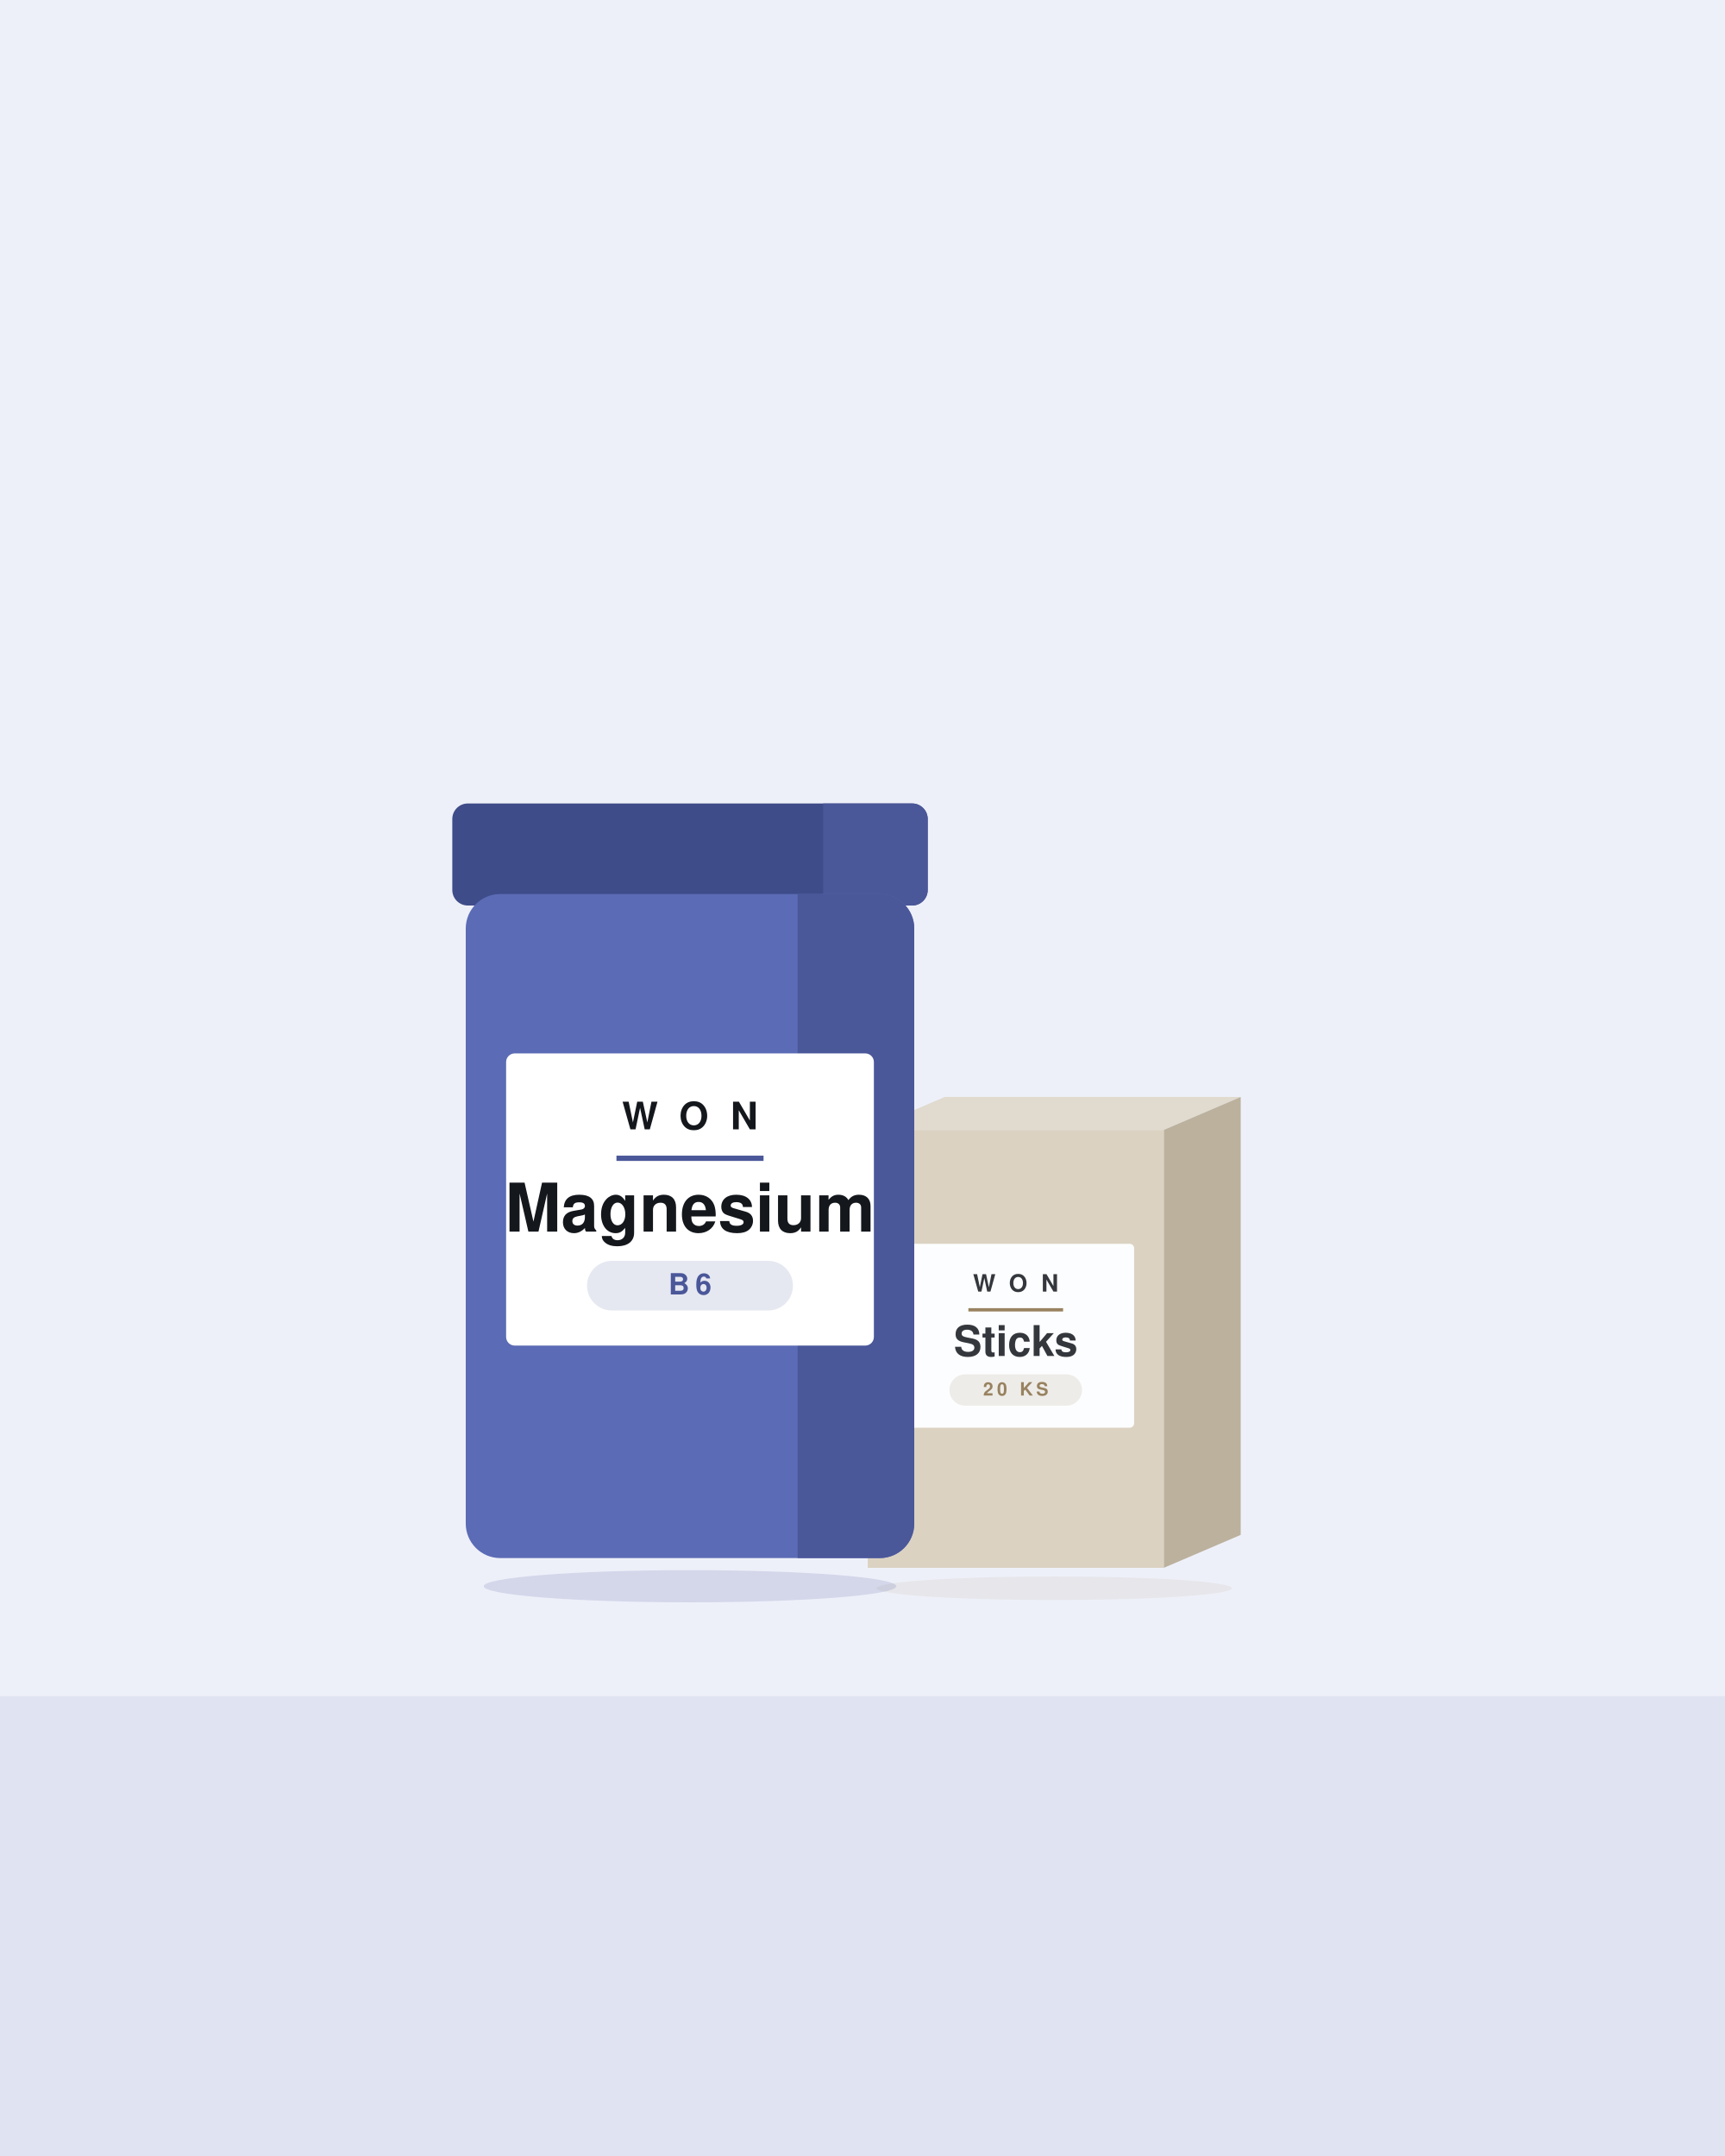
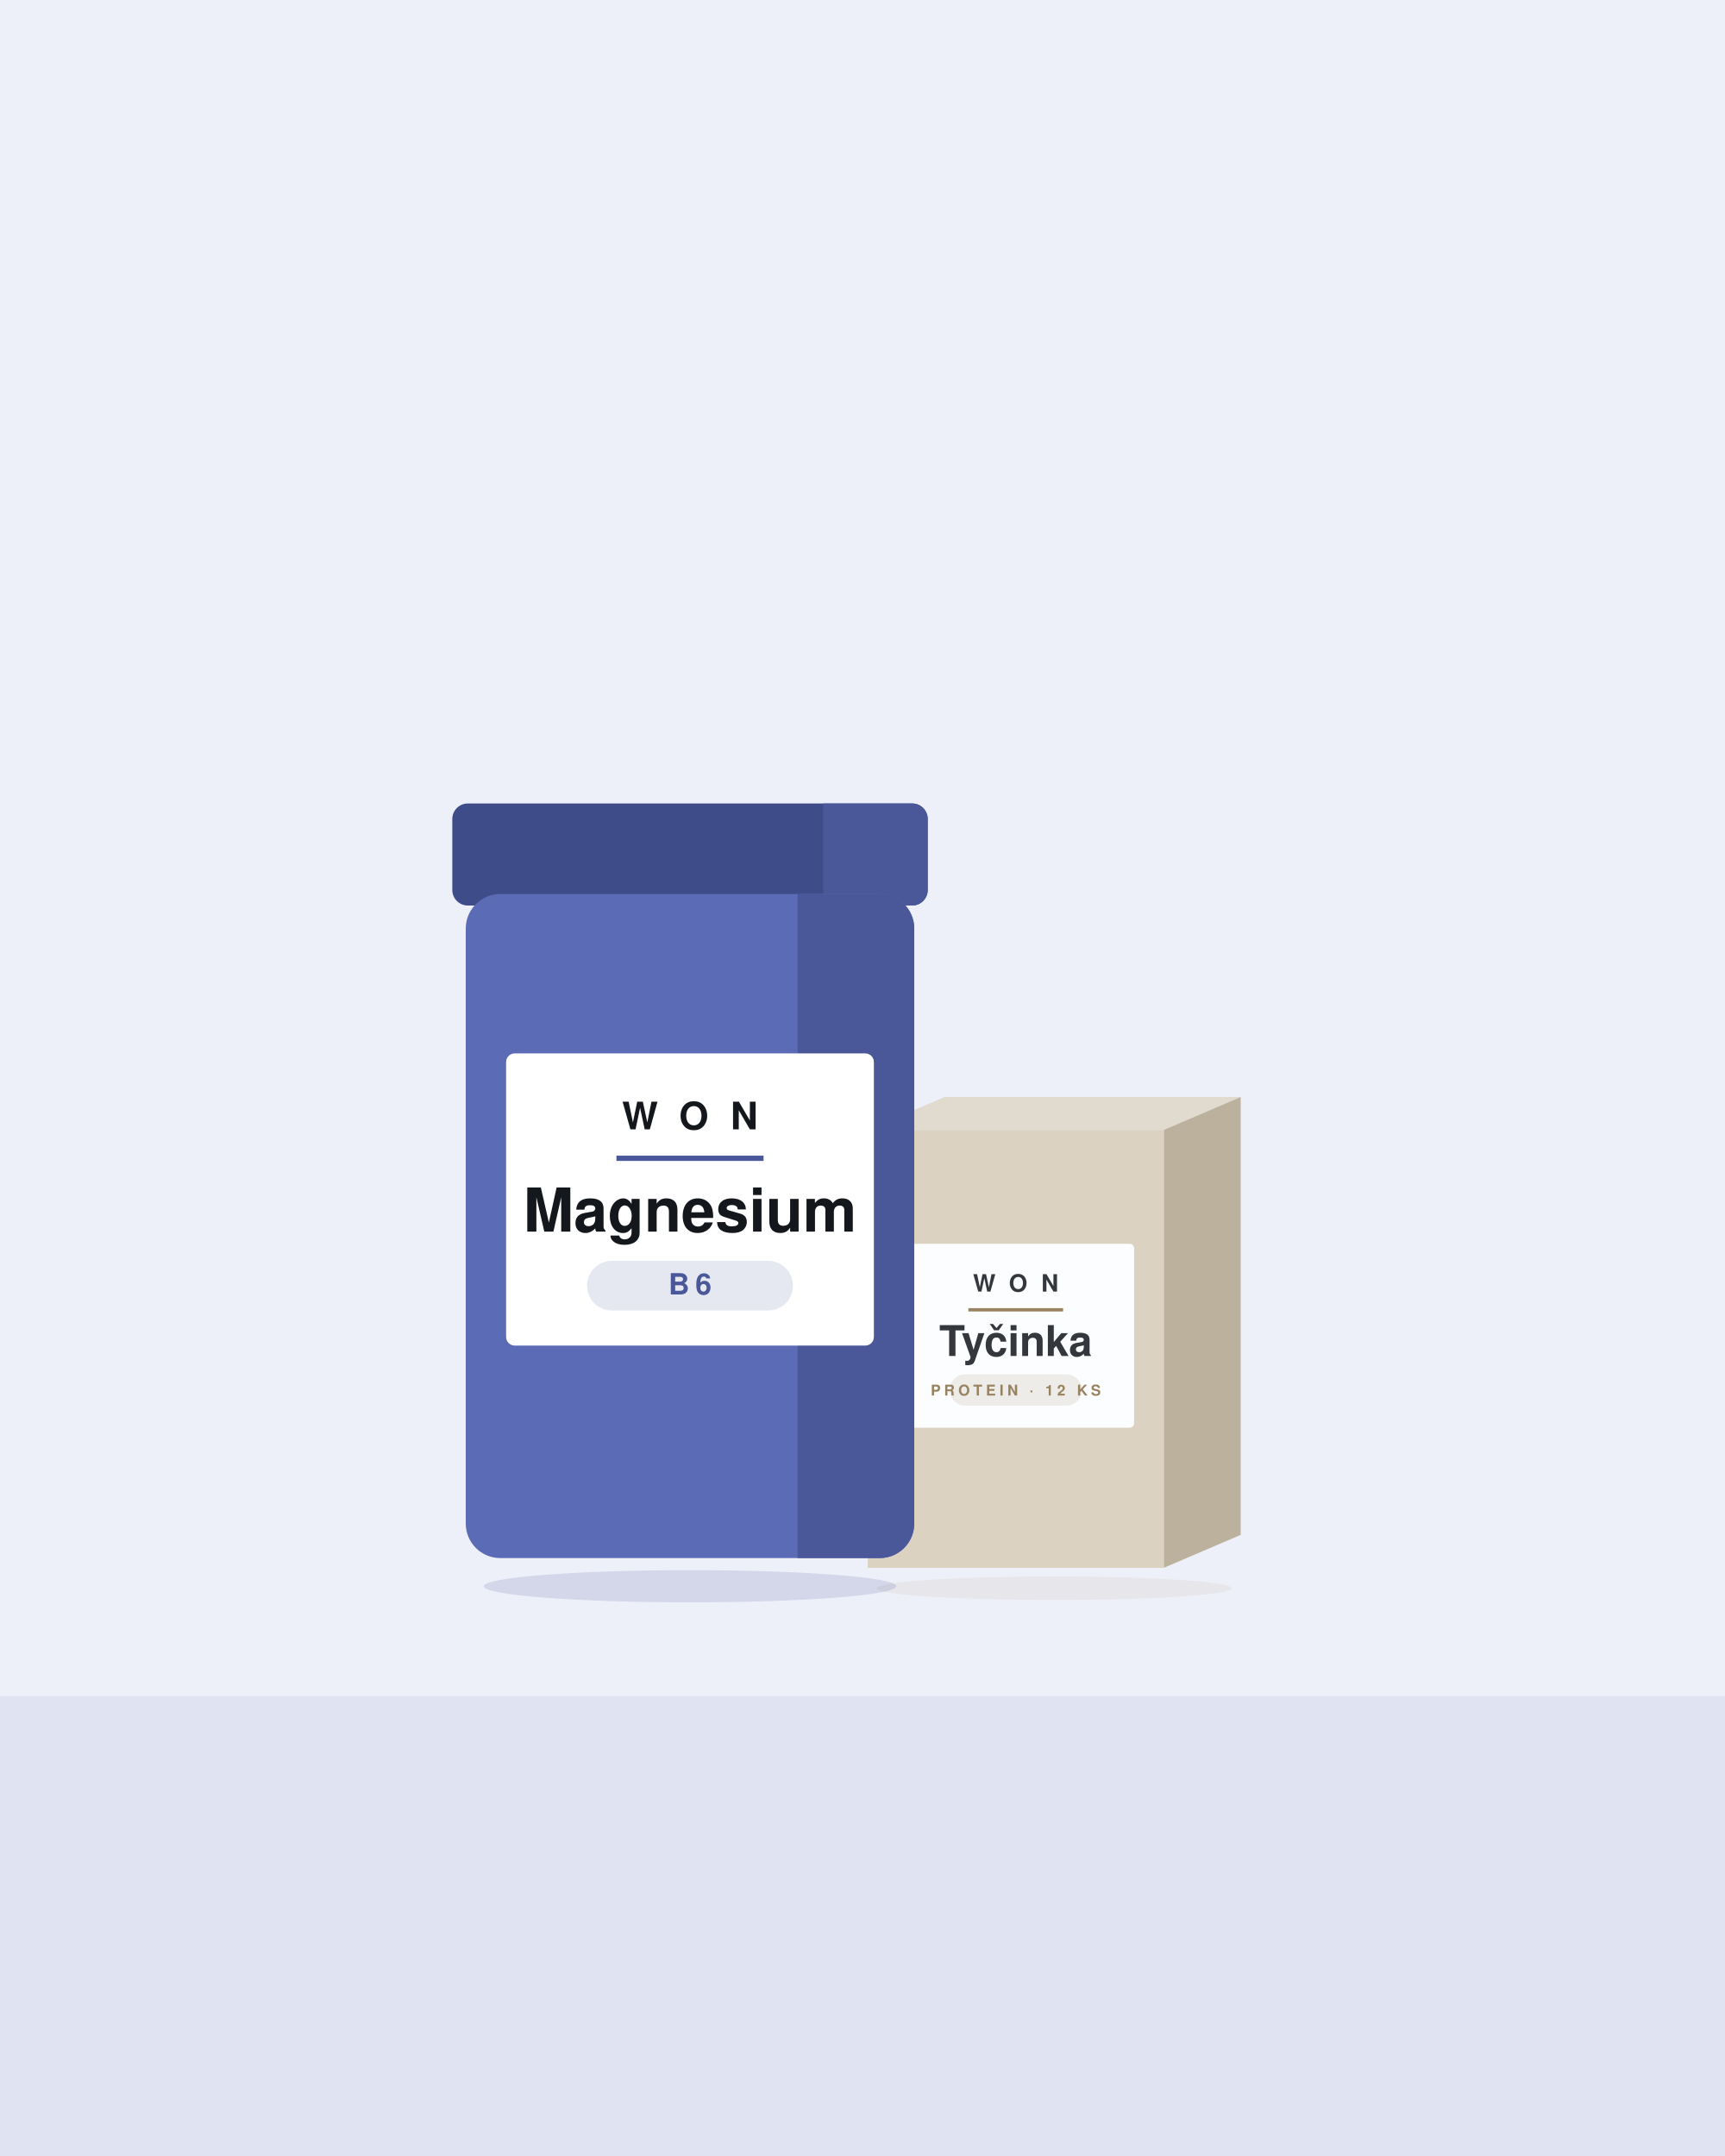
<svg xmlns="http://www.w3.org/2000/svg" viewBox="0 0 1200 1500" width="1200" height="1500" role="img">
  <defs>
    <linearGradient id="sx" x1="0" y1="0" x2="1" y2="0">
      <stop offset="0" stop-color="#000" stop-opacity="0.42" />
      <stop offset="0.42" stop-color="#000" stop-opacity="0.12" />
      <stop offset="0.65" stop-color="#000" stop-opacity="0" />
    </linearGradient>
    <linearGradient id="sy" x1="0" y1="0" x2="0" y2="1">
      <stop offset="0.4" stop-color="#000" stop-opacity="0" />
      <stop offset="1" stop-color="#000" stop-opacity="0.42" />
    </linearGradient>
    <radialGradient id="key">
      <stop offset="0" stop-color="#fff" stop-opacity="0.16" />
      <stop offset="1" stop-color="#fff" stop-opacity="0" />
    </radialGradient>
  </defs>
  <rect width="1200" height="1500" fill="#eef0f9" />
  <rect y="1180" width="1200" height="320" fill="#e0e4f2" />
  <svg viewBox="0 0 600 700" x="496" y="654" width="468" height="546" opacity="0.85">
    <ellipse cx="304.32" cy="578.2" rx="158.4" ry="10.5" fill="#b3a68d" fill-opacity="0.16" />
    <polygon points="138,169.4 206.64,140 470.64,140 402,169.4" fill="#d8cdb8" fill-opacity="0.75" />
    <polygon points="402,169.4 470.64,140 470.64,530.6 402,560" fill="#b3a68d" />
    <rect x="138" y="169.4" width="264" height="390.6" fill="#d8cdb8" />
    <g>
      <rect x="164.4" y="270.956" width="211.2" height="164.052" rx="4" fill="#ffffff" />
      <text x="270" y="313.61" text-anchor="middle" font-family="Helvetica Neue, Helvetica, Arial, sans-serif" font-size="21.327" font-weight="700" letter-spacing="12.304" fill="#14171c">WON</text>
      <rect x="227.76" y="328.374" width="84.48" height="2.953" fill="#8a6f45" />
-       <text x="270" y="371.028" text-anchor="middle" font-family="Helvetica Neue, Helvetica, Arial, sans-serif" font-size="37.732" font-weight="800" fill="#14171c">Sticks</text>
+       <text x="270" y="371.028" text-anchor="middle" font-family="Helvetica Neue, Helvetica, Arial, sans-serif" font-size="37.732" font-weight="800" fill="#14171c">Tyčinka</text>
      <rect x="210.864" y="387.433" width="118.272" height="27.889" rx="13.944" fill="#8a6f45" fill-opacity="0.14" />
-       <text x="270" y="406.299" text-anchor="middle" font-family="Helvetica Neue, Helvetica, Arial, sans-serif" font-size="16.405" font-weight="700" letter-spacing="3.281" fill="#8a6f45">20 KS</text>
+       <text x="270" y="406.299" text-anchor="middle" font-family="Helvetica Neue, Helvetica, Arial, sans-serif" font-size="13.278" font-weight="700" letter-spacing="3.281" fill="#8a6f45">PROTEIN · 12 KS</text>
    </g>
  </svg>
  <svg viewBox="0 0 600 700" x="180" y="510" width="600" height="700" opacity="1">
    <ellipse cx="300" cy="593.6" rx="143.52" ry="11.2" fill="#4a5799" fill-opacity="0.16" />
    <rect x="134.64" y="49" width="330.72" height="71" rx="10.8" fill="#3f4c8a" />
    <path d="M392.602,49 H454.56 A10.8,10.8 0 0 1 465.36,59.8            V109.2 A10.8,10.8 0 0 1 454.56,120 H392.602 Z" fill="#4a5799" />
    <rect x="144" y="112" width="312" height="462" rx="24" fill="#5b6bb5" />
    <path d="M374.88,112 H432 A24,24 0 0 1 456,136            V550 A24,24 0 0 1 432,574 H374.88 Z" fill="#4a5799" />
    <g>
      <rect x="172.08" y="222.88" width="255.84" height="203.28" rx="6" fill="#ffffff" />
      <text x="300" y="275.733" text-anchor="middle" font-family="Helvetica Neue, Helvetica, Arial, sans-serif" font-size="26.426" font-weight="700" letter-spacing="15.246" fill="#14171c">WON</text>
      <rect x="248.832" y="294.028" width="102.336" height="3.659" fill="#4a5799" />
-       <text x="300" y="346.881" text-anchor="middle" font-family="Helvetica Neue, Helvetica, Arial, sans-serif" font-size="46.754" font-weight="800" fill="#14171c">Magnesium</text>
+       <text x="300" y="346.881" text-anchor="middle" font-family="Helvetica Neue, Helvetica, Arial, sans-serif" font-size="42.15" font-weight="800" fill="#14171c">Magnesium</text>
      <rect x="228.365" y="367.209" width="143.27" height="34.558" rx="17.279" fill="#4a5799" fill-opacity="0.14" />
      <text x="300" y="390.586" text-anchor="middle" font-family="Helvetica Neue, Helvetica, Arial, sans-serif" font-size="20.328" font-weight="700" letter-spacing="4.066" fill="#4a5799">B6</text>
    </g>
  </svg>
</svg>
